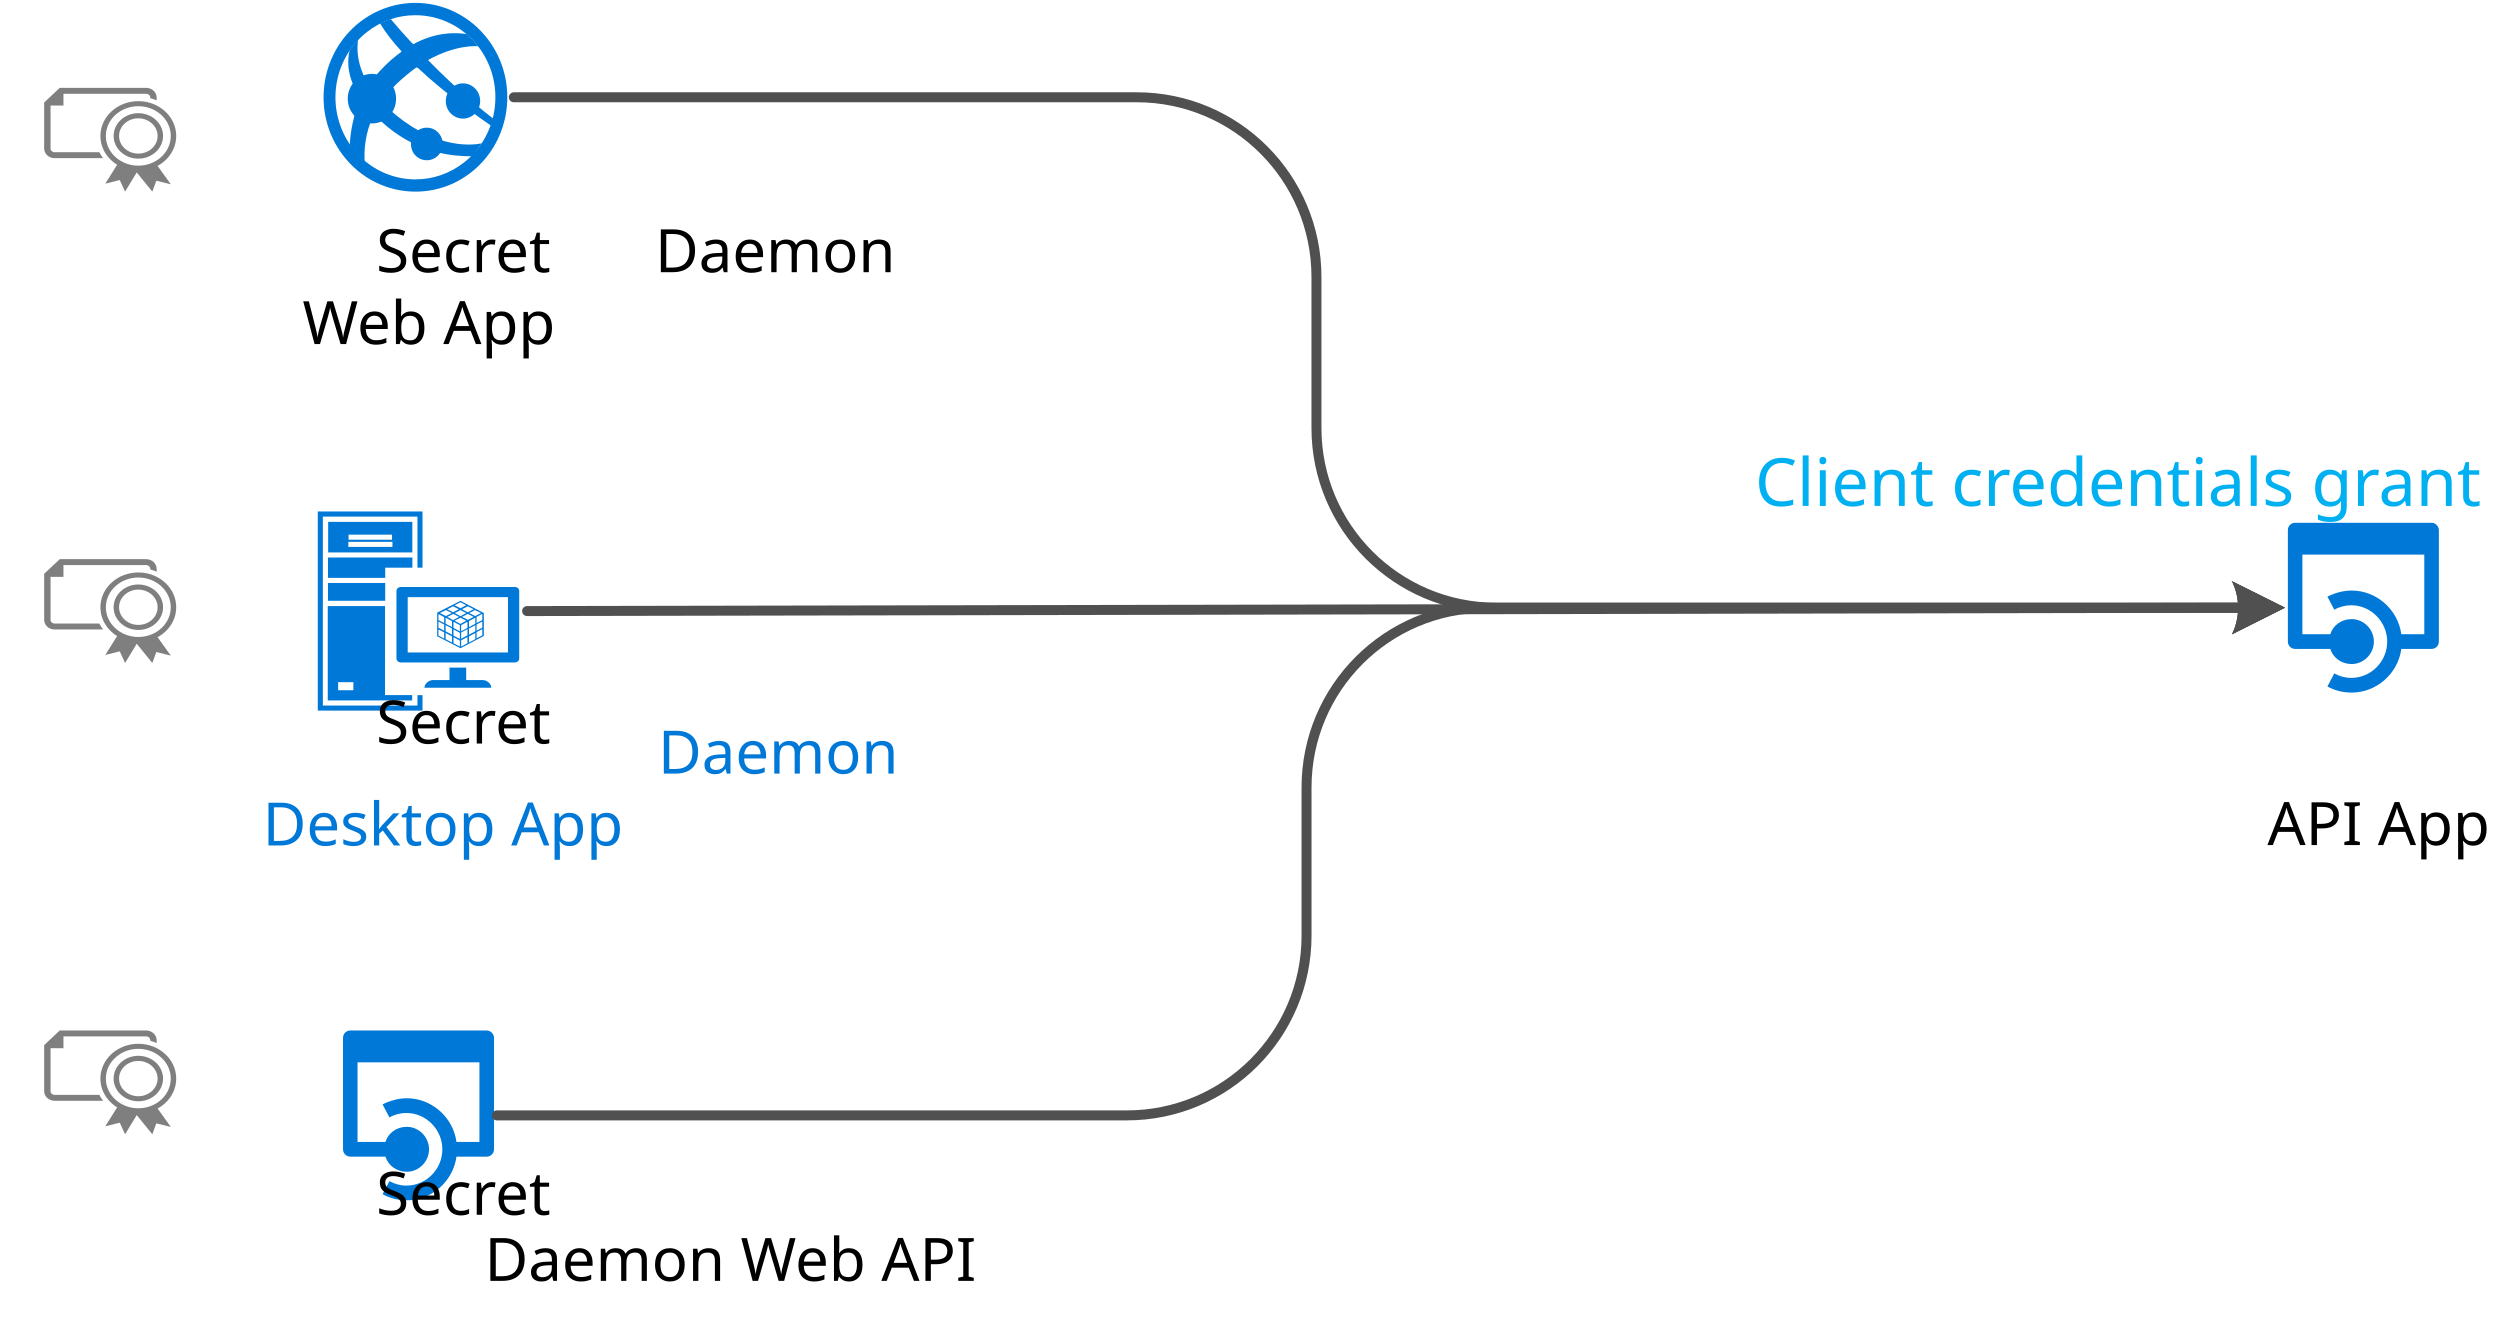
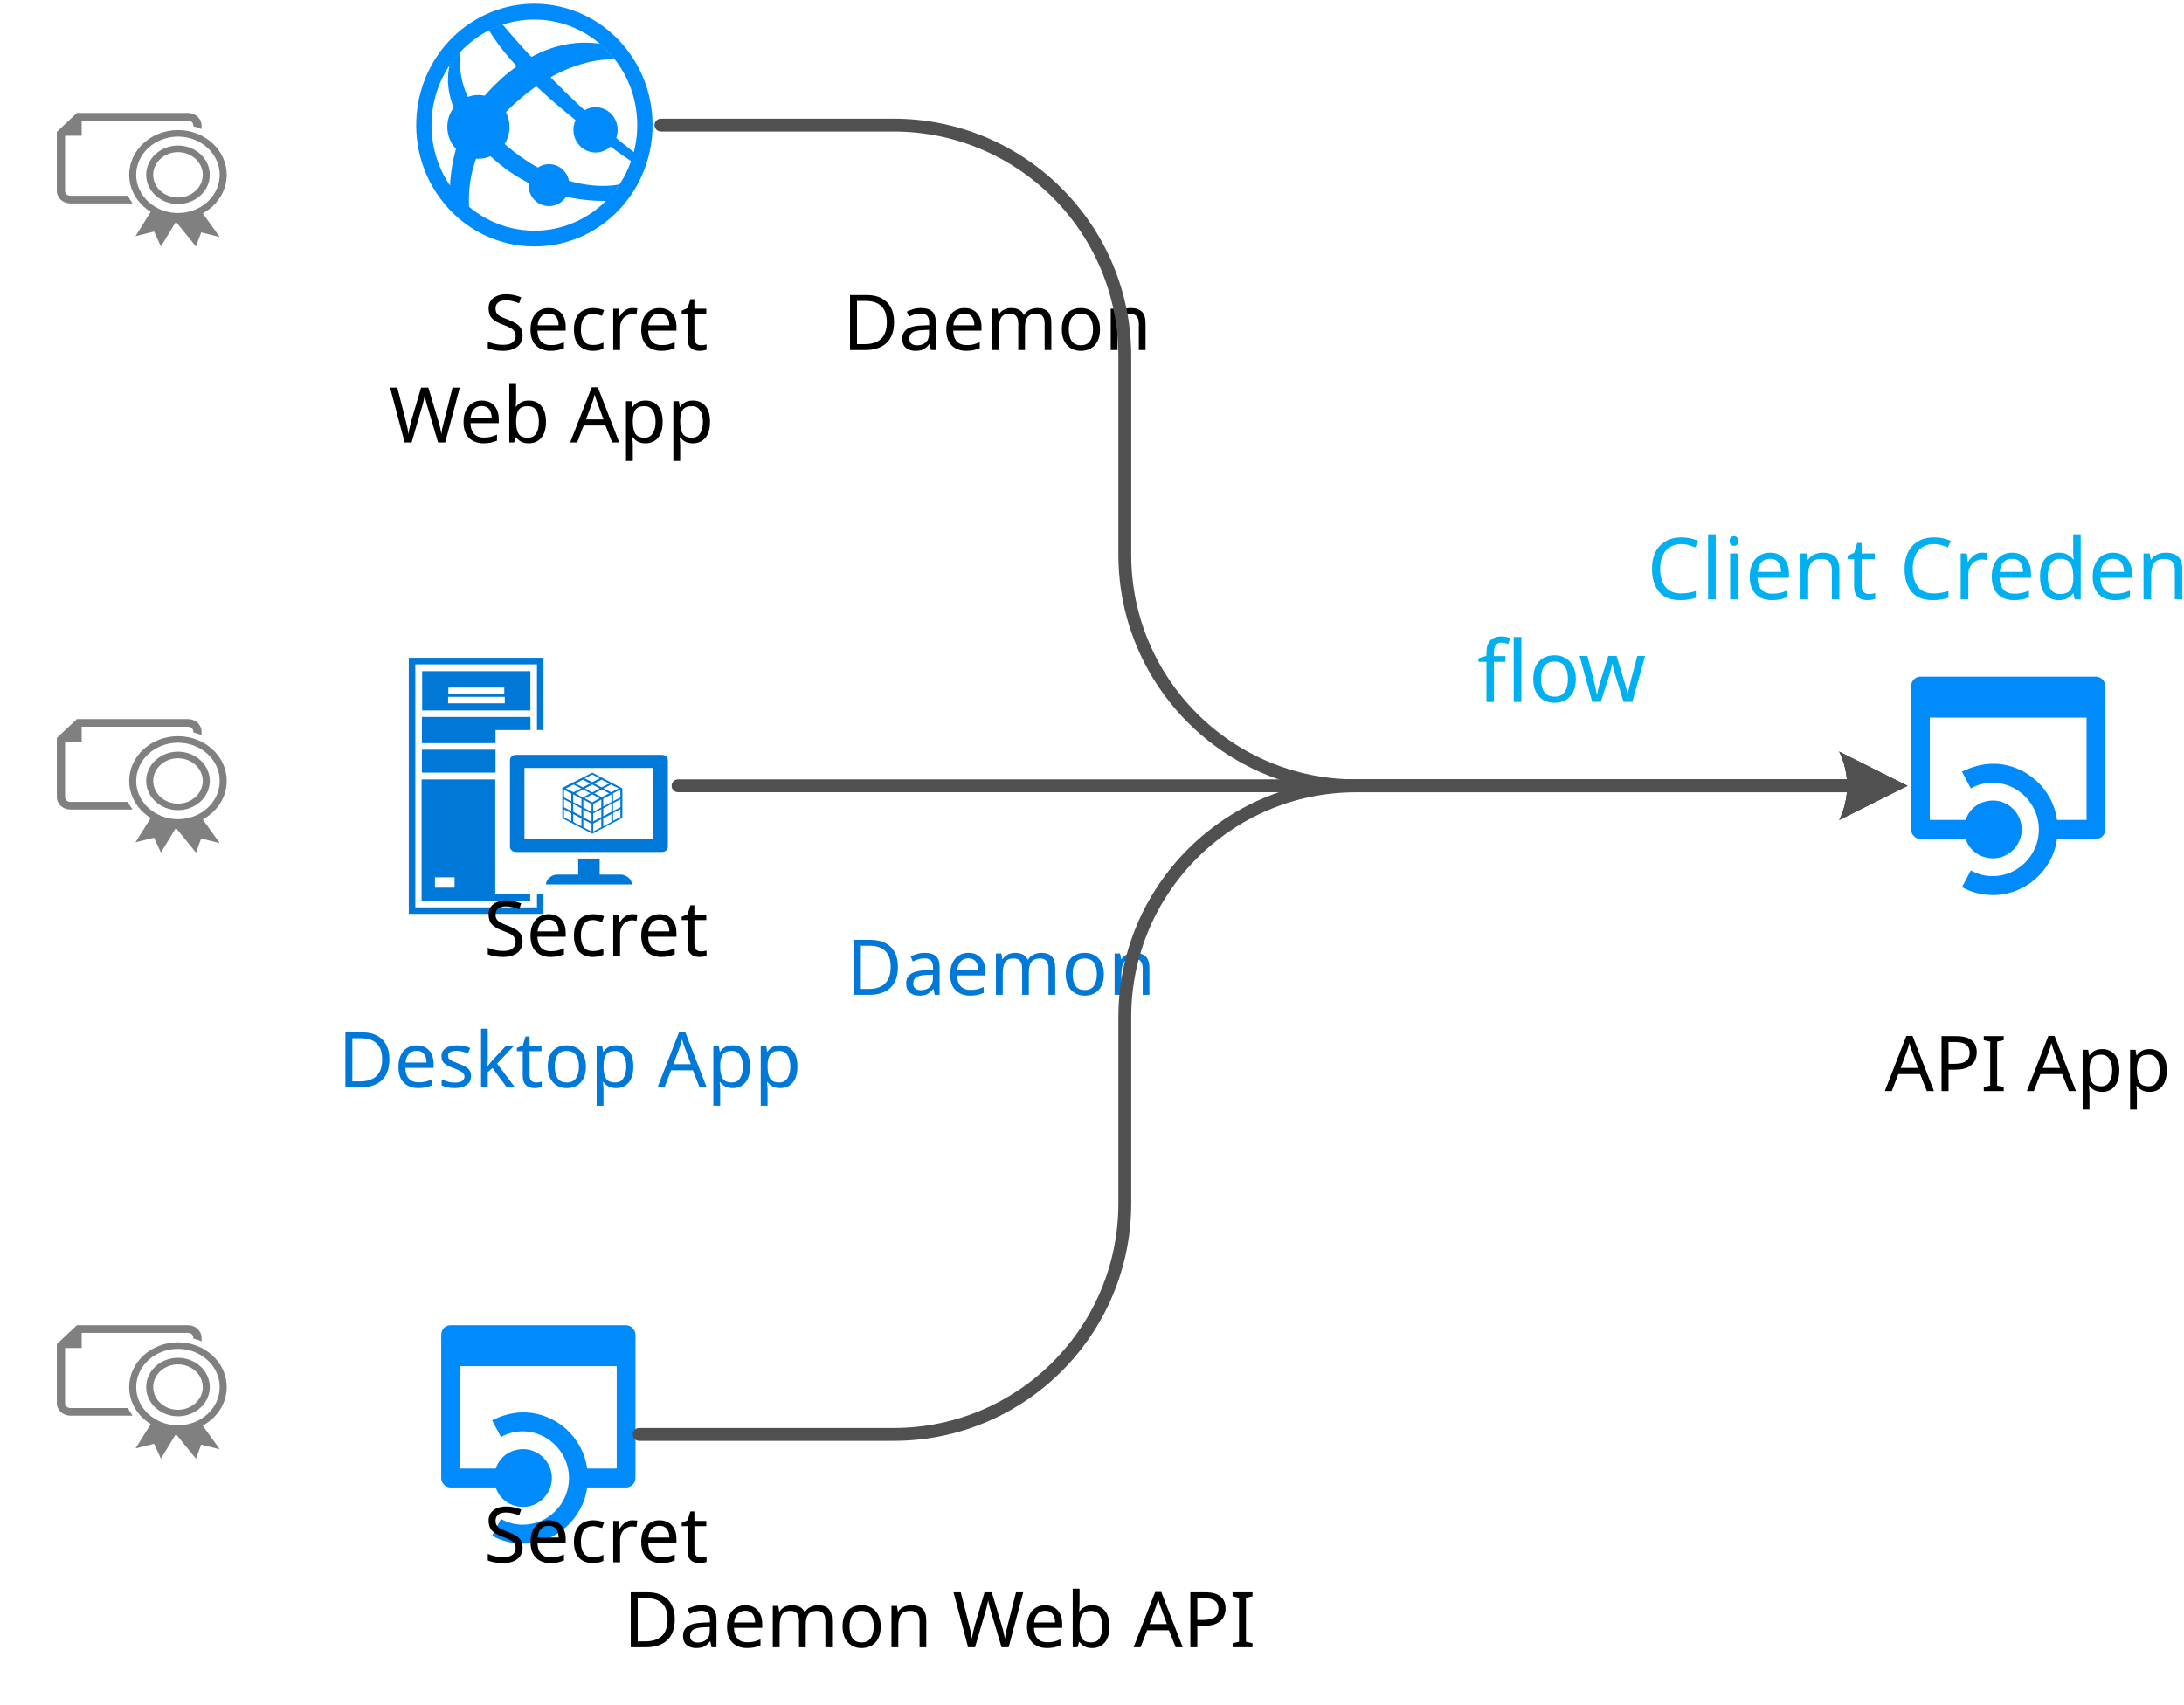
- <svg xmlns="http://www.w3.org/2000/svg" xmlns:ns1="http://schemas.microsoft.com/visio/2003/SVGExtensions/" xmlns:xlink="http://www.w3.org/1999/xlink" width="5.215in" height="2.765in" viewBox="0 0 375.5 199.101" xml:space="preserve" color-interpolation-filters="sRGB" class="st11">
-   <ns1:documentProperties ns1:langID="1036" ns1:metric="true" ns1:viewMarkup="false" />
+ <svg xmlns="http://www.w3.org/2000/svg" xmlns:ns1="http://schemas.microsoft.com/visio/2003/SVGExtensions/" xmlns:xlink="http://www.w3.org/1999/xlink" width="3.542in" height="2.765in" viewBox="0 0 255.022 199.101" xml:space="preserve" color-interpolation-filters="sRGB" class="st11">
+   <ns1:documentProperties ns1:langID="1036" ns1:metric="true" ns1:viewMarkup="false">
+     <ns1:userDefs>
+       <ns1:ud ns1:nameU="msvConvertTheme" />
+     </ns1:userDefs>
+   </ns1:documentProperties>
  <style type="text/css">
	
- 		.st1 {fill:#0078d7;stroke:none;stroke-linecap:round;stroke-linejoin:round;stroke-width:0.75}
+ 		.st1 {fill:#008bfd;stroke:none;stroke-linecap:round;stroke-linejoin:round;stroke-width:0.75}
		.st2 {fill:#000000;font-family:Calibri;font-size:0.75em}
		.st3 {font-size:1em}
		.st4 {fill:#0078d7;stroke:none;stroke-linecap:butt;stroke-width:0.637}
		.st5 {fill:#0078d7;font-family:Calibri;font-size:0.75em}
- 		.st6 {fill:#7f7f7f;stroke:none;stroke-linecap:round;stroke-linejoin:round;stroke-width:0.75}
+ 		.st6 {fill:#808080;stroke:none;stroke-linecap:round;stroke-linejoin:round;stroke-width:0.75}
		.st7 {marker-end:url(#mrkr5-90);stroke:#505050;stroke-linecap:round;stroke-linejoin:round;stroke-width:1.5}
		.st8 {fill:#505050;fill-opacity:1;stroke:#505050;stroke-opacity:1;stroke-width:0.373}
		.st9 {fill:none;stroke:none;stroke-linecap:round;stroke-linejoin:round;stroke-width:0.75}
		.st10 {fill:#00b0f0;font-family:Calibri;font-size:0.833em}
		.st11 {fill:none;fill-rule:evenodd;font-size:12px;overflow:visible;stroke-linecap:square;stroke-miterlimit:3}
	
	</style>
  <defs id="Markers">
    <g id="lend5">
      <path d="M 2 1 L 0 0 L 1.981 -0.993 C 1.672 -0.365 1.673 0.373 1.985 1 " style="stroke:none" />
    </g>
    <marker id="mrkr5-90" class="st8" ns1:arrowType="5" ns1:arrowSize="2" ns1:setback="4.69" refX="-4.69" orient="auto" markerUnits="strokeWidth" overflow="visible">
      <use xlink:href="#lend5" transform="scale(-2.68,-2.68) " />
    </marker>
  </defs>
  <g ns1:mID="0" ns1:index="1" ns1:groupContext="foregroundPage">
    <ns1:pageProperties ns1:drawingScale="0.0393701" ns1:pageScale="0.0393701" ns1:drawingUnits="24" ns1:shadowOffsetX="8.50394" ns1:shadowOffsetY="-8.50394" />
    <ns1:layer ns1:name="Azure" ns1:index="0" />
    <ns1:layer ns1:name="Connector" ns1:index="1" />
    <g id="group1277-1" transform="translate(46.8003,-170.315)" ns1:mID="1277" ns1:groupContext="group" ns1:layerMember="0">
      <g id="group1278-2" ns1:mID="1278" ns1:groupContext="group" ns1:layerMember="0">
        <g id="shape1279-3" ns1:mID="1279" ns1:groupContext="shape" ns1:layerMember="0">
          <path d="M22.89 194.72 C20.71 196.43 18.14 197.26 15.6 197.26 C11.99 197.26 8.42 195.6 6.05 192.43 C2.02 187.01          3.02 179.29 8.29 175.14 C10.47 173.42 13.04 172.6 15.58 172.6 C19.2 172.6 22.76 174.27 25.13 177.44          C29.16 182.84 28.16 190.58 22.89 194.72 ZM26.55 176.31 C23.83 172.66 19.73 170.75 15.58 170.75 C12.66          170.75 9.7 171.71 7.19 173.67 C1.15 178.44 0 187.33 4.64 193.55 C7.35 197.19 11.46 199.1 15.6 199.1          C18.53 199.1 21.49 198.16 23.99 196.18 C30.03 191.42 31.18 182.52 26.55 176.31 Z" class="st1" />
        </g>
      </g>
      <g id="group1280-5" transform="translate(4.95554,-4.39536)" ns1:mID="1280" ns1:groupContext="group" ns1:layerMember="0">
        <g id="group1281-6" transform="translate(0.341805,-0.176482)" ns1:mID="1281" ns1:groupContext="group" ns1:layerMember="0">
-           <g id="group1282-7" transform="translate(0.437248,3.41061E-13)" ns1:mID="1282" ns1:groupContext="group" ns1:layerMember="0">
+           <g id="group1282-7" transform="translate(0.437248,3.12639E-13)" ns1:mID="1282" ns1:groupContext="group" ns1:layerMember="0">
            <g id="shape1283-8" ns1:mID="1283" ns1:groupContext="shape" ns1:layerMember="0">
              <path d="M3.62 192.07 C2.82 191.26 2.18 190.49 1.66 189.72 C0.51 192.14 0.1 194.63 0 196.61 C0.11 196.77            0.11 196.89 0.23 197.05 C0.81 197.8 1.53 198.52 2.23 199.1 C2.13 197.48 2.27 194.83 3.62            192.07 Z" class="st1" />
            </g>
          </g>
          <g id="shape1284-10" ns1:mID="1284" ns1:groupContext="shape" ns1:layerMember="0" transform="translate(3.29213,-8.97695)">
            <path d="M4.94 191.61 C3.85 192.38 2.74 193.35 1.61 194.58 C0.99 195.25 0.46 195.94 0 196.63 C0.48 197.43           1.11 198.25 1.9 199.1 C2.49 198.24 3.22 197.38 4.1 196.53 C5.21 195.47 6.25 194.62 7.23 193.93           C6.43 193.17 5.65 192.4 4.94 191.61 Z" class="st1" />
          </g>
          <g id="group1285-12" transform="translate(9.93516,-15.1958)" ns1:mID="1285" ns1:groupContext="group" ns1:layerMember="0">
            <g id="shape1286-13" ns1:mID="1286" ns1:groupContext="shape" ns1:layerMember="0">
              <path d="M9.77 197.03 C9.25 196.34 8.66 195.75 8.04 195.2 C6.18 194.91 3.3 194.94 0 196.74 C0.76 197.58            1.51 198.36 2.24 199.1 C6.64 196.67 9.77 197.03 9.77 197.03 Z" class="st1" />
            </g>
          </g>
          <g id="group1287-15" transform="translate(1.10162E-13,-9.38012)" ns1:mID="1287" ns1:groupContext="group" ns1:layerMember="0">
            <g id="shape1288-16" ns1:mID="1288" ns1:groupContext="shape" ns1:layerMember="0">
              <path d="M2.1 199.1 C2.44 198.41 2.84 197.72 3.29 197.04 C1.4 193.97 1.49 191.43 1.69 190.24 C1.22 190.75            0.78 191.28 0.4 191.85 C0.02 193.46 -0 196.01 2.1 199.1 Z" class="st1" />
            </g>
          </g>
          <g id="group1289-18" transform="translate(4.05148,-0.740211)" ns1:mID="1289" ns1:groupContext="group" ns1:layerMember="0">
            <g id="shape1290-19" ns1:mID="1290" ns1:groupContext="shape" ns1:layerMember="0">
              <path d="M3.41 192.99 C2.53 192.27 1.78 191.56 1.14 190.86 C0.68 191.51 0.31 192.17 0 192.81 C0.6 193.44            1.3 194.07 2.09 194.72 C7.01 198.72 11.9 199.1 14.65 199.1 C14.83 199.1 15.69 197.91 16.19            197.16 C14.96 197.42 9.7 198.1 3.41 192.99 Z" class="st1" />
            </g>
          </g>
          <g id="group1291-21" transform="translate(2.10339,-7.03041)" ns1:mID="1291" ns1:groupContext="group" ns1:layerMember="0">
            <g id="shape1292-22" ns1:mID="1292" ns1:groupContext="shape" ns1:layerMember="0">
              <path d="M0 196.75 C0.51 197.51 1.15 198.29 1.95 199.1 C2.26 198.46 2.64 197.8 3.09 197.15 C2.3 196.3            1.67 195.48 1.19 194.68 C0.72 195.37 0.33 196.07 0 196.75 Z" class="st1" />
            </g>
          </g>
          <g id="group1293-24" transform="translate(10.5195,-5.3233)" ns1:mID="1293" ns1:groupContext="group" ns1:layerMember="0">
            <g id="shape1294-25" ns1:mID="1294" ns1:groupContext="shape" ns1:layerMember="0">
              <path d="M0 190.28 C4.49 194.53 9.8 198.16 11.15 199.1 C11.29 198.75 11.38 198.41 11.48 198.05 C10.03            196.94 6.22 193.89 1.65 189.23 C1.12 189.52 0.57 189.87 0 190.28 Z" class="st1" />
            </g>
          </g>
          <g id="group1295-27" transform="translate(4.98729,-16.4714)" ns1:mID="1295" ns1:groupContext="group" ns1:layerMember="0">
            <g id="shape1296-28" ns1:mID="1296" ns1:groupContext="shape" ns1:layerMember="0">
              <path d="M4.95 198.01 C3.85 196.83 2.73 195.57 1.59 194.22 C1.04 194.39 0.51 194.62 0 194.88 C0.84 196.29            1.97 197.71 3.24 199.1 C3.82 198.68 4.38 198.32 4.95 198.01 Z" class="st1" />
            </g>
          </g>
          <g id="shape1297-30" ns1:mID="1297" ns1:groupContext="shape" ns1:layerMember="0" transform="translate(8.13763,-14.0503)">
            <path d="M1.87 195.56 C1.31 195.87 0.57 196.33 0 196.75 C0.72 197.53 1.45 198.34 2.25 199.1 C2.82 198.7 3.59           198.21 4.12 197.91 C3.38 197.18 2.63 196.4 1.87 195.56 Z" class="st1" />
          </g>
          <g id="shape1298-32" ns1:mID="1298" ns1:groupContext="shape" ns1:layerMember="0" transform="translate(8.1369,-14.0039)">
            <path d="M1.67 195.4 C1.1 195.71 0.57 196.11 0 196.53 C0.72 197.32 1.74 198.34 2.54 199.1 C3.11 198.7 3.59           198.29 4.12 197.99 C3.38 197.26 2.42 196.24 1.67 195.4 Z" class="st1" />
          </g>
        </g>
        <g id="group1299-34" transform="translate(14.8617,-6.23662)" ns1:mID="1299" ns1:groupContext="group" ns1:layerMember="0">
          <g id="shape1300-35" ns1:mID="1300" ns1:groupContext="shape" ns1:layerMember="0">
            <path d="M1.34 194.02 C0.22 194.9 0 196.57 0.86 197.72 C1.74 198.89 3.36 199.1 4.49 198.22 C5.61 197.34 5.83           195.67 4.97 194.51 C4.1 193.35 2.49 193.12 1.34 194.02 Z" class="st1" />
          </g>
        </g>
-         <g id="group1301-37" transform="translate(9.65099,-1.98952E-13)" ns1:mID="1301" ns1:groupContext="group" ns1:layerMember="0">
+         <g id="group1301-37" transform="translate(9.65099,-2.27374E-13)" ns1:mID="1301" ns1:groupContext="group" ns1:layerMember="0">
          <g id="shape1302-38" ns1:mID="1302" ns1:groupContext="shape" ns1:layerMember="0">
            <path d="M1.24 194.39 C0.2 195.21 -0 196.76 0.79 197.83 C1.6 198.9 3.1 199.1 4.15 198.28 C5.19 197.46 5.39           195.92 4.59 194.85 C3.79 193.77 2.29 193.57 1.24 194.39 Z" class="st1" />
          </g>
        </g>
        <g id="group1303-40" transform="translate(0,-5.36433)" ns1:mID="1303" ns1:groupContext="group" ns1:layerMember="0">
          <g id="shape1304-41" ns1:mID="1304" ns1:groupContext="shape" ns1:layerMember="0">
            <path d="M1.89 191.94 C0.3 193.2 -0 195.52 1.21 197.15 C2.44 198.79 4.72 199.1 6.31 197.85 C7.9 196.6 8.2           194.27 6.98 192.62 C5.76 191 3.48 190.69 1.89 191.94 Z" class="st1" />
          </g>
        </g>
      </g>
      <g id="shape1277-43" ns1:mID="1277" ns1:groupContext="groupContent" ns1:layerMember="0">
        <ns1:textBlock ns1:margins="rect(4,4,4,4)" ns1:tabSpace="42.5197" />
        <ns1:textRect cx="15.591" cy="213.903" width="43.96" height="29.604" />
        <text x="0.1" y="211.2" class="st2" ns1:langID="1033">
          <ns1:paragraph ns1:horizAlign="1" />
          <ns1:tabList />Daemon<ns1:lf />
          <tspan x="-1.37" dy="1.2em" class="st3">Web App</tspan>
        </text>
      </g>
    </g>
-     <g id="shape1305-46" ns1:mID="1305" ns1:groupContext="shape" ns1:layerMember="0" transform="translate(343.647,-95.0661)">
+     <g id="shape1305-46" ns1:mID="1305" ns1:groupContext="shape" ns1:layerMember="0" transform="translate(223.169,-94.5592)">
      <ns1:textBlock ns1:margins="rect(4,4,4,4)" ns1:tabSpace="42.5197" />
      <ns1:textRect cx="11.339" cy="213.903" width="41.03" height="29.604" />
      <path d="M21.59 173.59 L1.09 173.59 C0.49 173.59 0 174.08 0 174.69 L0 191.44 C0 192.05 0.49 192.54 1.09 192.54 L6.37        192.54 C6.79 193.89 8.06 194.81 9.58 194.81 C11.4 194.81 12.92 193.28 12.92 191.44 C12.92 189.6 11.4 188.06        9.58 188.06 C8.06 188.06 6.79 188.98 6.37 190.33 L2.18 190.33 L2.18 178.37 L20.49 178.37 L20.49 190.33 L17.04        190.33 C16.55 186.65 13.34 183.77 9.58 183.77 C8.31 183.77 7.03 184.14 5.94 184.69 L6.97 186.65 C7.7 186.22        8.67 185.98 9.52 185.98 C12.43 185.98 14.92 188.43 14.92 191.44 C14.92 194.44 12.49 196.89 9.52 196.89 C8.61        196.89 7.76 196.65 6.97 196.22 L5.94 198.18 C7.03 198.79 8.31 199.1 9.58 199.1 C13.34 199.1 16.55 196.22        17.04 192.54 L21.59 192.54 C22.19 192.54 22.68 192.05 22.68 191.44 L22.68 174.69 C22.68 174.14 22.19 173.59        21.59 173.59 Z" class="st1" />
      <text x="-4.16" y="211.2" class="st2" ns1:langID="1033">
        <ns1:paragraph ns1:horizAlign="1" />
        <ns1:tabList />Daemon<ns1:lf />
        <tspan x="-3.07" dy="1.2em" class="st3" ns1:langID="16393">API App</tspan>
      </text>
    </g>
    <g id="group1317-50" transform="translate(47.7249,-92.362)" ns1:mID="1317" ns1:groupContext="group">
      <g id="shape1318-51" ns1:mID="1318" ns1:groupContext="shape">
        <path d="M14.97 198.34 L0.76 198.34 L0.76 169.96 L14.97 169.96 L14.97 177.63 L15.73 177.63 L15.73 169.19 L0 169.19         L0 199.1 L15.73 199.1 L15.73 196.78 L14.97 196.78 L14.97 198.34 Z" class="st4" />
      </g>
      <g id="shape1319-53" ns1:mID="1319" ns1:groupContext="shape" transform="translate(1.5606,-23.7593)">
        <path d="M12.64 194.51 L0 194.51 L0 199.1 L12.64 199.1 L12.64 194.51 ZM3.06 196.43 L9.59 196.43 L9.59 197.19 L3.06         197.19 L3.06 196.43 ZM9.65 198.27 L9.55 198.27 L3.12 198.27 L3.03 198.27 L3.03 197.51 L3.12 197.51 L9.55         197.51 L9.65 197.51 L9.65 198.27 Z" class="st4" />
      </g>
      <g id="shape1320-55" ns1:mID="1320" ns1:groupContext="shape" transform="translate(1.52875,-19.9374)">
        <path d="M0 196.04 L0 199.1 L8.6 199.1 L8.6 197.57 L12.68 197.57 L12.68 196.04 L0 196.04 Z" class="st4" />
      </g>
      <g id="shape1321-57" ns1:mID="1321" ns1:groupContext="shape" transform="translate(1.52875,-16.4978)">
        <rect x="0" y="196.426" width="8.599" height="2.675" class="st4" />
      </g>
      <g id="shape1322-59" ns1:mID="1322" ns1:groupContext="shape" transform="translate(1.4969,-1.52875)">
        <path d="M0.03 199.1 L12.68 199.1 L12.68 198.3 L8.6 198.3 L8.6 184.93 L0 184.93 L0 199.1 L0.03 199.1 ZM1.56 196.36         L3.85 196.36 L3.85 197.57 L1.56 197.57 L1.56 196.36 Z" class="st4" />
      </g>
      <g id="shape1323-61" ns1:mID="1323" ns1:groupContext="shape" transform="translate(16.02,-3.43969)">
        <path d="M8.73 197.95 L6.27 197.95 L6.27 196.08 L3.76 196.08 L3.76 197.95 L1.31 197.95 C0.64 197.95 0 198.53 0 199.1         L10.03 199.1 C10.06 198.53 9.4 197.95 8.73 197.95 Z" class="st4" />
      </g>
      <g id="shape1324-63" ns1:mID="1324" ns1:groupContext="shape" transform="translate(11.816,-7.22971)">
        <path d="M17.77 187.76 L0.67 187.76 C0.32 187.76 0 188.02 0 188.37 L0 198.5 C0 198.81 0.29 199.1 0.67 199.1 L17.77         199.1 C18.12 199.1 18.44 198.85 18.44 198.5 L18.44 188.37 C18.44 188.02 18.15 187.76 17.77 187.76 ZM16.75         197.6 L1.69 197.6 L1.69 189.29 L16.75 189.29 L16.75 197.6 Z" class="st4" />
      </g>
      <g id="shape1325-65" ns1:mID="1325" ns1:groupContext="shape" transform="translate(17.931,-9.36359)">
        <path d="M7.01 197.25 L7.01 193.81 L3.5 191.97 L0 193.75 L0 197.29 L3.5 199.1 L7.01 197.25 ZM2.61 194.96 L3.5 194.51         L4.36 194.96 L3.5 195.44 L2.61 194.96 ZM2.64 193.81 L3.5 193.37 L4.36 193.81 L3.5 194.29 L2.64 193.81         ZM4.55 198.34 L3.6 198.85 L3.6 197.92 L4.55 197.41 L4.55 198.34 ZM4.55 197.16 L3.6 197.67 L3.6 196.74         L4.55 196.23 L4.55 197.16 ZM4.55 196.04 L3.6 196.55 L3.6 195.63 L4.55 195.12 L4.55 196.04 ZM3.73 194.39         L4.59 193.94 L5.48 194.39 L4.62 194.83 L3.73 194.39 ZM5.73 197.73 L4.78 198.24 L4.78 197.32 L5.73 196.81         L5.73 197.73 ZM5.73 196.55 L4.78 197.06 L4.78 196.14 L5.73 195.63 L5.73 196.55 ZM5.73 195.41 L4.78 195.92         L4.78 195.02 L5.73 194.51 L5.73 195.41 ZM6.78 197.16 L5.92 197.6 L5.92 196.68 L6.78 196.23 L6.78 197.16         ZM6.78 196.01 L5.92 196.46 L5.92 195.53 L6.78 195.09 L6.78 196.01 ZM6.78 194.87 L5.92 195.31 L5.92 194.39         L6.78 193.94 L6.78 194.87 ZM6.59 193.81 L5.7 194.26 L4.81 193.81 L5.67 193.37 L6.59 193.81 ZM5.48 193.24         L4.59 193.69 L3.73 193.24 L4.59 192.8 L5.48 193.24 ZM3.5 192.19 L4.36 192.64 L3.5 193.08 L2.61 192.64         L3.5 192.19 ZM2.39 192.8 L3.25 193.24 L2.39 193.69 L1.53 193.24 L2.39 192.8 ZM1.31 193.37 L2.2 193.81         L1.31 194.26 L0.41 193.81 L1.31 193.37 ZM1.05 197.64 L0.19 197.19 L0.19 196.27 L1.05 196.71 L1.05 197.64         ZM1.05 196.46 L0.19 196.01 L0.19 195.09 L1.05 195.53 L1.05 196.46 ZM1.05 195.31 L0.19 194.87 L0.19 193.97         L1.05 194.42 L1.05 195.31 ZM2.23 198.24 L1.27 197.73 L1.27 196.81 L2.23 197.32 L2.23 198.24 ZM2.23 197.06         L1.27 196.55 L1.27 195.63 L2.23 196.14 L2.23 197.06 ZM2.23 195.92 L1.27 195.41 L1.27 194.51 L2.23 195.02         L2.23 195.92 ZM1.53 194.39 L2.42 193.94 L3.28 194.39 L2.39 194.87 L1.53 194.39 ZM3.41 198.85 L2.45 198.34         L2.45 197.44 L3.41 197.95 L3.41 198.85 ZM3.41 197.7 L2.45 197.19 L2.45 196.27 L3.41 196.78 L3.41 197.7         ZM3.41 196.55 L2.45 196.04 L2.45 195.12 L3.41 195.63 L3.41 196.55 Z" class="st4" />
      </g>
      <g id="shape1317-67" ns1:mID="1317" ns1:groupContext="groupContent">
        <ns1:textBlock ns1:margins="rect(0,0,0,0)" ns1:tabSpace="42.5197" ns1:verticalAlign="0" />
        <ns1:textRect cx="15.128" cy="215.415" width="67.07" height="29.906" />
        <text x="-0.37" y="208.56" class="st5" ns1:langID="1033">
          <ns1:paragraph ns1:horizAlign="1" />
          <ns1:tabList />Daemon<ns1:lf />
          <tspan x="-8.28" dy="1.2em" class="st3">Desktop App</tspan>
        </text>
      </g>
    </g>
    <g id="group1337-70" transform="translate(6.62253,-170.315)" ns1:mID="1337" ns1:groupContext="group" ns1:layerMember="0">
      <g id="shape1338-71" ns1:mID="1338" ns1:groupContext="shape" ns1:layerMember="0" transform="translate(-9.29257E-14,-5.02924)">
        <path d="M8.29 198.21 L1.57 198.21 C1.23 198.21 0.96 197.96 0.96 197.64 L0.96 191.2 L2.9 191.2 L2.9 189.43 L15.32         189.43 C15.66 189.43 15.94 189.68 15.94 190 L15.94 190.09 C16.27 190.17 16.59 190.29 16.9 190.42 L16.9         190 C16.9 189.2 16.19 188.54 15.32 188.54 L2.34 188.54 L0 190.74 L0 197.64 C0 198.45 0.7 199.1 1.57         199.1 L8.85 199.1 C8.64 198.82 8.45 198.53 8.29 198.21 Z" class="st6" />
      </g>
-       <g id="group1339-73" transform="translate(8.44762,2.84217E-14)" ns1:mID="1339" ns1:groupContext="group" ns1:layerMember="0">
-         <g id="group1340-74" transform="translate(0.737786,2.84217E-14)" ns1:mID="1340" ns1:groupContext="group" ns1:layerMember="0">
+       <g id="group1339-73" transform="translate(8.44762,0)" ns1:mID="1339" ns1:groupContext="group" ns1:layerMember="0">
+         <g id="group1340-74" transform="translate(0.737786,0)" ns1:mID="1340" ns1:groupContext="group" ns1:layerMember="0">
          <g id="shape1341-75" ns1:mID="1341" ns1:groupContext="shape" ns1:layerMember="0">
            <path d="M7.5 194.74 L9.84 198 L7.67 197.46 L7.06 199.1 L4.72 196.22 L2.97 199.1 L2.17 197.36 L0 197.9 L2.14           194.48 C2.14 194.48 2.72 195.4 4.83 195.4 C6.93 195.4 7.5 194.74 7.5 194.74 Z" class="st6" />
          </g>
        </g>
        <g id="group1342-77" transform="translate(1.9839,-4.95422)" ns1:mID="1342" ns1:groupContext="group" ns1:layerMember="0">
          <g id="shape1343-78" ns1:mID="1343" ns1:groupContext="shape" ns1:layerMember="0">
            <path d="M3.71 199.1 C1.67 199.1 0 197.57 0 195.69 C-0 193.8 1.67 192.27 3.71 192.27 C5.76 192.27 7.43 193.8           7.43 195.69 C7.43 197.57 5.76 199.1 3.71 199.1 ZM3.71 193.04 C2.12 193.04 0.82 194.23 0.82 195.69           C0.82 197.15 2.12 198.34 3.71 198.34 C5.31 198.34 6.61 197.15 6.61 195.69 C6.61 194.23 5.31           193.04 3.71 193.04 Z" class="st6" />
          </g>
        </g>
        <g id="group1344-80" transform="translate(0,-3.14179)" ns1:mID="1344" ns1:groupContext="group" ns1:layerMember="0">
          <g id="shape1345-81" ns1:mID="1345" ns1:groupContext="shape" ns1:layerMember="0">
            <path d="M5.7 199.1 C2.56 199.1 0 196.76 0 193.88 C0 190.99 2.56 188.65 5.7 188.65 C8.84 188.65 11.39 190.99           11.39 193.88 C11.39 196.76 8.84 199.1 5.7 199.1 ZM5.7 189.41 C3.01 189.41 0.82 191.42 0.82 193.88           C0.82 196.34 3.01 198.34 5.7 198.34 C8.39 198.34 10.57 196.34 10.57 193.88 C10.57 191.42 8.39           189.41 5.7 189.41 Z" class="st6" />
          </g>
        </g>
      </g>
      <g id="shape1337-83" ns1:mID="1337" ns1:groupContext="groupContent" ns1:layerMember="0">
        <ns1:textBlock ns1:margins="rect(4,4,4,4)" ns1:tabSpace="42.5197" />
        <ns1:textRect cx="9.921" cy="208.503" width="33.09" height="18.804" />
        <text x="-1.6" y="211.2" class="st2" ns1:langID="1033">
          <ns1:paragraph ns1:horizAlign="1" />
          <ns1:tabList />Secret</text>
      </g>
    </g>
    <g id="shape1346-85" ns1:mID="1346" ns1:groupContext="shape" ns1:layerMember="1;0" transform="translate(77.1726,-184.488)">
-       <path d="M0 199.1 L93.56 199.1 A27 27 0 0 1 120.56 226.1 L120.56 248.77 A27 27 -180 0 0 147.56 275.77 L259.01 275.77" class="st7" />
-     </g>
-     <g id="shape1348-91" ns1:mID="1348" ns1:groupContext="shape" ns1:layerMember="1;0" transform="translate(79.1669,-100.482)">
-       <path d="M0 192.27 L257.01 191.77" class="st7" />
+       <path d="M0 199.1 L27.17 199.1 A27 27 0 0 1 54.17 226.1 L54.17 249.27 A27 27 -180 0 0 81.17 276.27 L138.53 276.27" class="st7" />
+     </g>
+     <g id="shape1348-91" ns1:mID="1348" ns1:groupContext="shape" ns1:layerMember="1;0" transform="translate(79.1669,-100.228)">
+       <path d="M0 192.01 L136.54 192.01" class="st7" />
    </g>
    <g id="shape1350-96" ns1:mID="1350" ns1:groupContext="shape" ns1:layerMember="0" transform="translate(51.5146,-18.8036)">
      <ns1:textBlock ns1:margins="rect(4,4,4,4)" ns1:tabSpace="42.5197" />
      <ns1:textRect cx="11.339" cy="208.503" width="74.44" height="18.804" />
      <path d="M21.59 173.59 L1.09 173.59 C0.49 173.59 0 174.08 0 174.69 L0 191.44 C0 192.05 0.49 192.54 1.09 192.54 L6.37        192.54 C6.79 193.89 8.06 194.81 9.58 194.81 C11.4 194.81 12.92 193.28 12.92 191.44 C12.92 189.6 11.4 188.06        9.58 188.06 C8.06 188.06 6.79 188.98 6.37 190.33 L2.18 190.33 L2.18 178.37 L20.49 178.37 L20.49 190.33 L17.04        190.33 C16.55 186.65 13.34 183.77 9.58 183.77 C8.31 183.77 7.03 184.14 5.94 184.69 L6.97 186.65 C7.7 186.22        8.67 185.98 9.52 185.98 C12.43 185.98 14.92 188.43 14.92 191.44 C14.92 194.44 12.49 196.89 9.52 196.89 C8.61        196.89 7.76 196.65 6.97 196.22 L5.94 198.18 C7.03 198.79 8.31 199.1 9.58 199.1 C13.34 199.1 16.55 196.22        17.04 192.54 L21.59 192.54 C22.19 192.54 22.68 192.05 22.68 191.44 L22.68 174.69 C22.68 174.14 22.19 173.59        21.59 173.59 Z" class="st1" />
      <text x="-20.86" y="211.2" class="st2" ns1:langID="1033">
        <ns1:paragraph ns1:horizAlign="1" />
        <ns1:tabList />Daemon Web API</text>
    </g>
    <g id="group1385-99" transform="translate(6.62253,-99.5198)" ns1:mID="1385" ns1:groupContext="group" ns1:layerMember="0">
      <g id="shape1386-100" ns1:mID="1386" ns1:groupContext="shape" ns1:layerMember="0" transform="translate(-9.29257E-14,-5.02924)">
        <path d="M8.29 198.21 L1.57 198.21 C1.23 198.21 0.96 197.96 0.96 197.64 L0.96 191.2 L2.9 191.2 L2.9 189.43 L15.32         189.43 C15.66 189.43 15.94 189.68 15.94 190 L15.94 190.09 C16.27 190.17 16.59 190.29 16.9 190.42 L16.9         190 C16.9 189.2 16.19 188.54 15.32 188.54 L2.34 188.54 L0 190.74 L0 197.64 C0 198.45 0.7 199.1 1.57         199.1 L8.85 199.1 C8.64 198.82 8.45 198.53 8.29 198.21 Z" class="st6" />
      </g>
-       <g id="group1387-102" transform="translate(8.44762,2.84217E-14)" ns1:mID="1387" ns1:groupContext="group" ns1:layerMember="0">
-         <g id="group1388-103" transform="translate(0.737786,2.84217E-14)" ns1:mID="1388" ns1:groupContext="group" ns1:layerMember="0">
+       <g id="group1387-102" transform="translate(8.44762,0)" ns1:mID="1387" ns1:groupContext="group" ns1:layerMember="0">
+         <g id="group1388-103" transform="translate(0.737786,0)" ns1:mID="1388" ns1:groupContext="group" ns1:layerMember="0">
          <g id="shape1389-104" ns1:mID="1389" ns1:groupContext="shape" ns1:layerMember="0">
            <path d="M7.5 194.74 L9.84 198 L7.67 197.46 L7.06 199.1 L4.72 196.22 L2.97 199.1 L2.17 197.36 L0 197.9 L2.14           194.48 C2.14 194.48 2.72 195.4 4.83 195.4 C6.93 195.4 7.5 194.74 7.5 194.74 Z" class="st6" />
          </g>
        </g>
        <g id="group1390-106" transform="translate(1.9839,-4.95422)" ns1:mID="1390" ns1:groupContext="group" ns1:layerMember="0">
          <g id="shape1391-107" ns1:mID="1391" ns1:groupContext="shape" ns1:layerMember="0">
            <path d="M3.71 199.1 C1.67 199.1 0 197.57 0 195.69 C-0 193.8 1.67 192.27 3.71 192.27 C5.76 192.27 7.43 193.8           7.43 195.69 C7.43 197.57 5.76 199.1 3.71 199.1 ZM3.71 193.04 C2.12 193.04 0.82 194.23 0.82 195.69           C0.82 197.15 2.12 198.34 3.71 198.34 C5.31 198.34 6.61 197.15 6.61 195.69 C6.61 194.23 5.31           193.04 3.71 193.04 Z" class="st6" />
          </g>
        </g>
        <g id="group1392-109" transform="translate(0,-3.14179)" ns1:mID="1392" ns1:groupContext="group" ns1:layerMember="0">
          <g id="shape1393-110" ns1:mID="1393" ns1:groupContext="shape" ns1:layerMember="0">
            <path d="M5.7 199.1 C2.56 199.1 0 196.76 0 193.88 C0 190.99 2.56 188.65 5.7 188.65 C8.84 188.65 11.39 190.99           11.39 193.88 C11.39 196.76 8.84 199.1 5.7 199.1 ZM5.7 189.41 C3.01 189.41 0.82 191.42 0.82 193.88           C0.82 196.34 3.01 198.34 5.7 198.34 C8.39 198.34 10.57 196.34 10.57 193.88 C10.57 191.42 8.39           189.41 5.7 189.41 Z" class="st6" />
          </g>
        </g>
      </g>
      <g id="shape1385-112" ns1:mID="1385" ns1:groupContext="groupContent" ns1:layerMember="0">
        <ns1:textBlock ns1:margins="rect(4,4,4,4)" ns1:tabSpace="42.5197" />
        <ns1:textRect cx="9.921" cy="208.503" width="33.09" height="18.804" />
        <text x="-1.6" y="211.2" class="st2" ns1:langID="1033">
          <ns1:paragraph ns1:horizAlign="1" />
          <ns1:tabList />Secret</text>
      </g>
    </g>
    <g id="group1416-114" transform="translate(6.62253,-28.7249)" ns1:mID="1416" ns1:groupContext="group" ns1:layerMember="0">
      <g id="shape1417-115" ns1:mID="1417" ns1:groupContext="shape" ns1:layerMember="0" transform="translate(-9.29257E-14,-5.02924)">
        <path d="M8.29 198.21 L1.57 198.21 C1.23 198.21 0.96 197.96 0.96 197.64 L0.96 191.2 L2.9 191.2 L2.9 189.43 L15.32         189.43 C15.66 189.43 15.94 189.68 15.94 190 L15.94 190.09 C16.27 190.17 16.59 190.29 16.9 190.42 L16.9         190 C16.9 189.2 16.19 188.54 15.32 188.54 L2.34 188.54 L0 190.74 L0 197.64 C0 198.45 0.7 199.1 1.57         199.1 L8.85 199.1 C8.64 198.82 8.45 198.53 8.29 198.21 Z" class="st6" />
      </g>
-       <g id="group1418-117" transform="translate(8.44762,2.84217E-14)" ns1:mID="1418" ns1:groupContext="group" ns1:layerMember="0">
-         <g id="group1419-118" transform="translate(0.737786,2.84217E-14)" ns1:mID="1419" ns1:groupContext="group" ns1:layerMember="0">
+       <g id="group1418-117" transform="translate(8.44762,0)" ns1:mID="1418" ns1:groupContext="group" ns1:layerMember="0">
+         <g id="group1419-118" transform="translate(0.737786,0)" ns1:mID="1419" ns1:groupContext="group" ns1:layerMember="0">
          <g id="shape1420-119" ns1:mID="1420" ns1:groupContext="shape" ns1:layerMember="0">
            <path d="M7.5 194.74 L9.84 198 L7.67 197.46 L7.06 199.1 L4.72 196.22 L2.97 199.1 L2.17 197.36 L0 197.9 L2.14           194.48 C2.14 194.48 2.72 195.4 4.83 195.4 C6.93 195.4 7.5 194.74 7.5 194.74 Z" class="st6" />
          </g>
        </g>
        <g id="group1421-121" transform="translate(1.9839,-4.95422)" ns1:mID="1421" ns1:groupContext="group" ns1:layerMember="0">
          <g id="shape1422-122" ns1:mID="1422" ns1:groupContext="shape" ns1:layerMember="0">
            <path d="M3.71 199.1 C1.67 199.1 0 197.57 0 195.69 C-0 193.8 1.67 192.27 3.71 192.27 C5.76 192.27 7.43 193.8           7.43 195.69 C7.43 197.57 5.76 199.1 3.71 199.1 ZM3.71 193.04 C2.12 193.04 0.82 194.23 0.82 195.69           C0.82 197.15 2.12 198.34 3.71 198.34 C5.31 198.34 6.61 197.15 6.61 195.69 C6.61 194.23 5.31           193.04 3.71 193.04 Z" class="st6" />
          </g>
        </g>
        <g id="group1423-124" transform="translate(0,-3.14179)" ns1:mID="1423" ns1:groupContext="group" ns1:layerMember="0">
          <g id="shape1424-125" ns1:mID="1424" ns1:groupContext="shape" ns1:layerMember="0">
            <path d="M5.7 199.1 C2.56 199.1 0 196.76 0 193.88 C0 190.99 2.56 188.65 5.7 188.65 C8.84 188.65 11.39 190.99           11.39 193.88 C11.39 196.76 8.84 199.1 5.7 199.1 ZM5.7 189.41 C3.01 189.41 0.82 191.42 0.82 193.88           C0.82 196.34 3.01 198.34 5.7 198.34 C8.39 198.34 10.57 196.34 10.57 193.88 C10.57 191.42 8.39           189.41 5.7 189.41 Z" class="st6" />
          </g>
        </g>
      </g>
      <g id="shape1416-127" ns1:mID="1416" ns1:groupContext="groupContent" ns1:layerMember="0">
        <ns1:textBlock ns1:margins="rect(4,4,4,4)" ns1:tabSpace="42.5197" />
        <ns1:textRect cx="9.921" cy="208.503" width="33.09" height="18.804" />
        <text x="-1.6" y="211.2" class="st2" ns1:langID="1033">
          <ns1:paragraph ns1:horizAlign="1" />
          <ns1:tabList />Secret</text>
      </g>
    </g>
-     <g id="shape1505-129" ns1:mID="1505" ns1:groupContext="shape" transform="translate(188.04,-116.102)">
+     <g id="shape1507-129" ns1:mID="1507" ns1:groupContext="shape" ns1:layerMember="1;0" transform="translate(74.6233,-31.5595)">
+       <path d="M0 199.1 L29.72 199.1 A27 27 -180 0 0 56.72 172.1 L56.72 150.35 A27 27 0 0 1 83.72 123.35 L141.08 123.35" class="st7" />
+     </g>
+     <g id="shape1658-134" ns1:mID="1658" ns1:groupContext="shape" transform="translate(141.122,-116.102)">
      <ns1:textBlock ns1:margins="rect(4,4,4,4)" ns1:tabSpace="42.5197" />
-       <ns1:textRect cx="76" cy="189.101" width="152.01" height="20" />
-       <rect x="0" y="179.101" width="152" height="20" class="st9" />
-       <text x="28.79" y="192.1" class="st10" ns1:langID="1033">
+       <ns1:textRect cx="40.242" cy="189.101" width="80.49" height="20" />
+       <rect x="0" y="179.101" width="80.483" height="20" class="st9" />
+       <text x="4.4" y="186.1" class="st10" ns1:langID="1033">
        <ns1:paragraph ns1:horizAlign="1" />
-         <ns1:tabList />Client credentials grant</text>
-     </g>
-     <g id="shape1507-132" ns1:mID="1507" ns1:groupContext="shape" ns1:layerMember="1;0" transform="translate(74.6233,-31.5595)">
-       <path d="M0 199.1 L94.62 199.1 A27 27 -180 0 0 121.62 172.1 L121.62 149.84 A27 27 0 0 1 148.62 122.84 L261.56 122.84" class="st7" />
+         <ns1:tabList />Client Credentials<ns1:lf />
+         <tspan x="31.36" dy="1.2em" class="st3">flow</tspan>
+       </text>
    </g>
  </g>
</svg>
